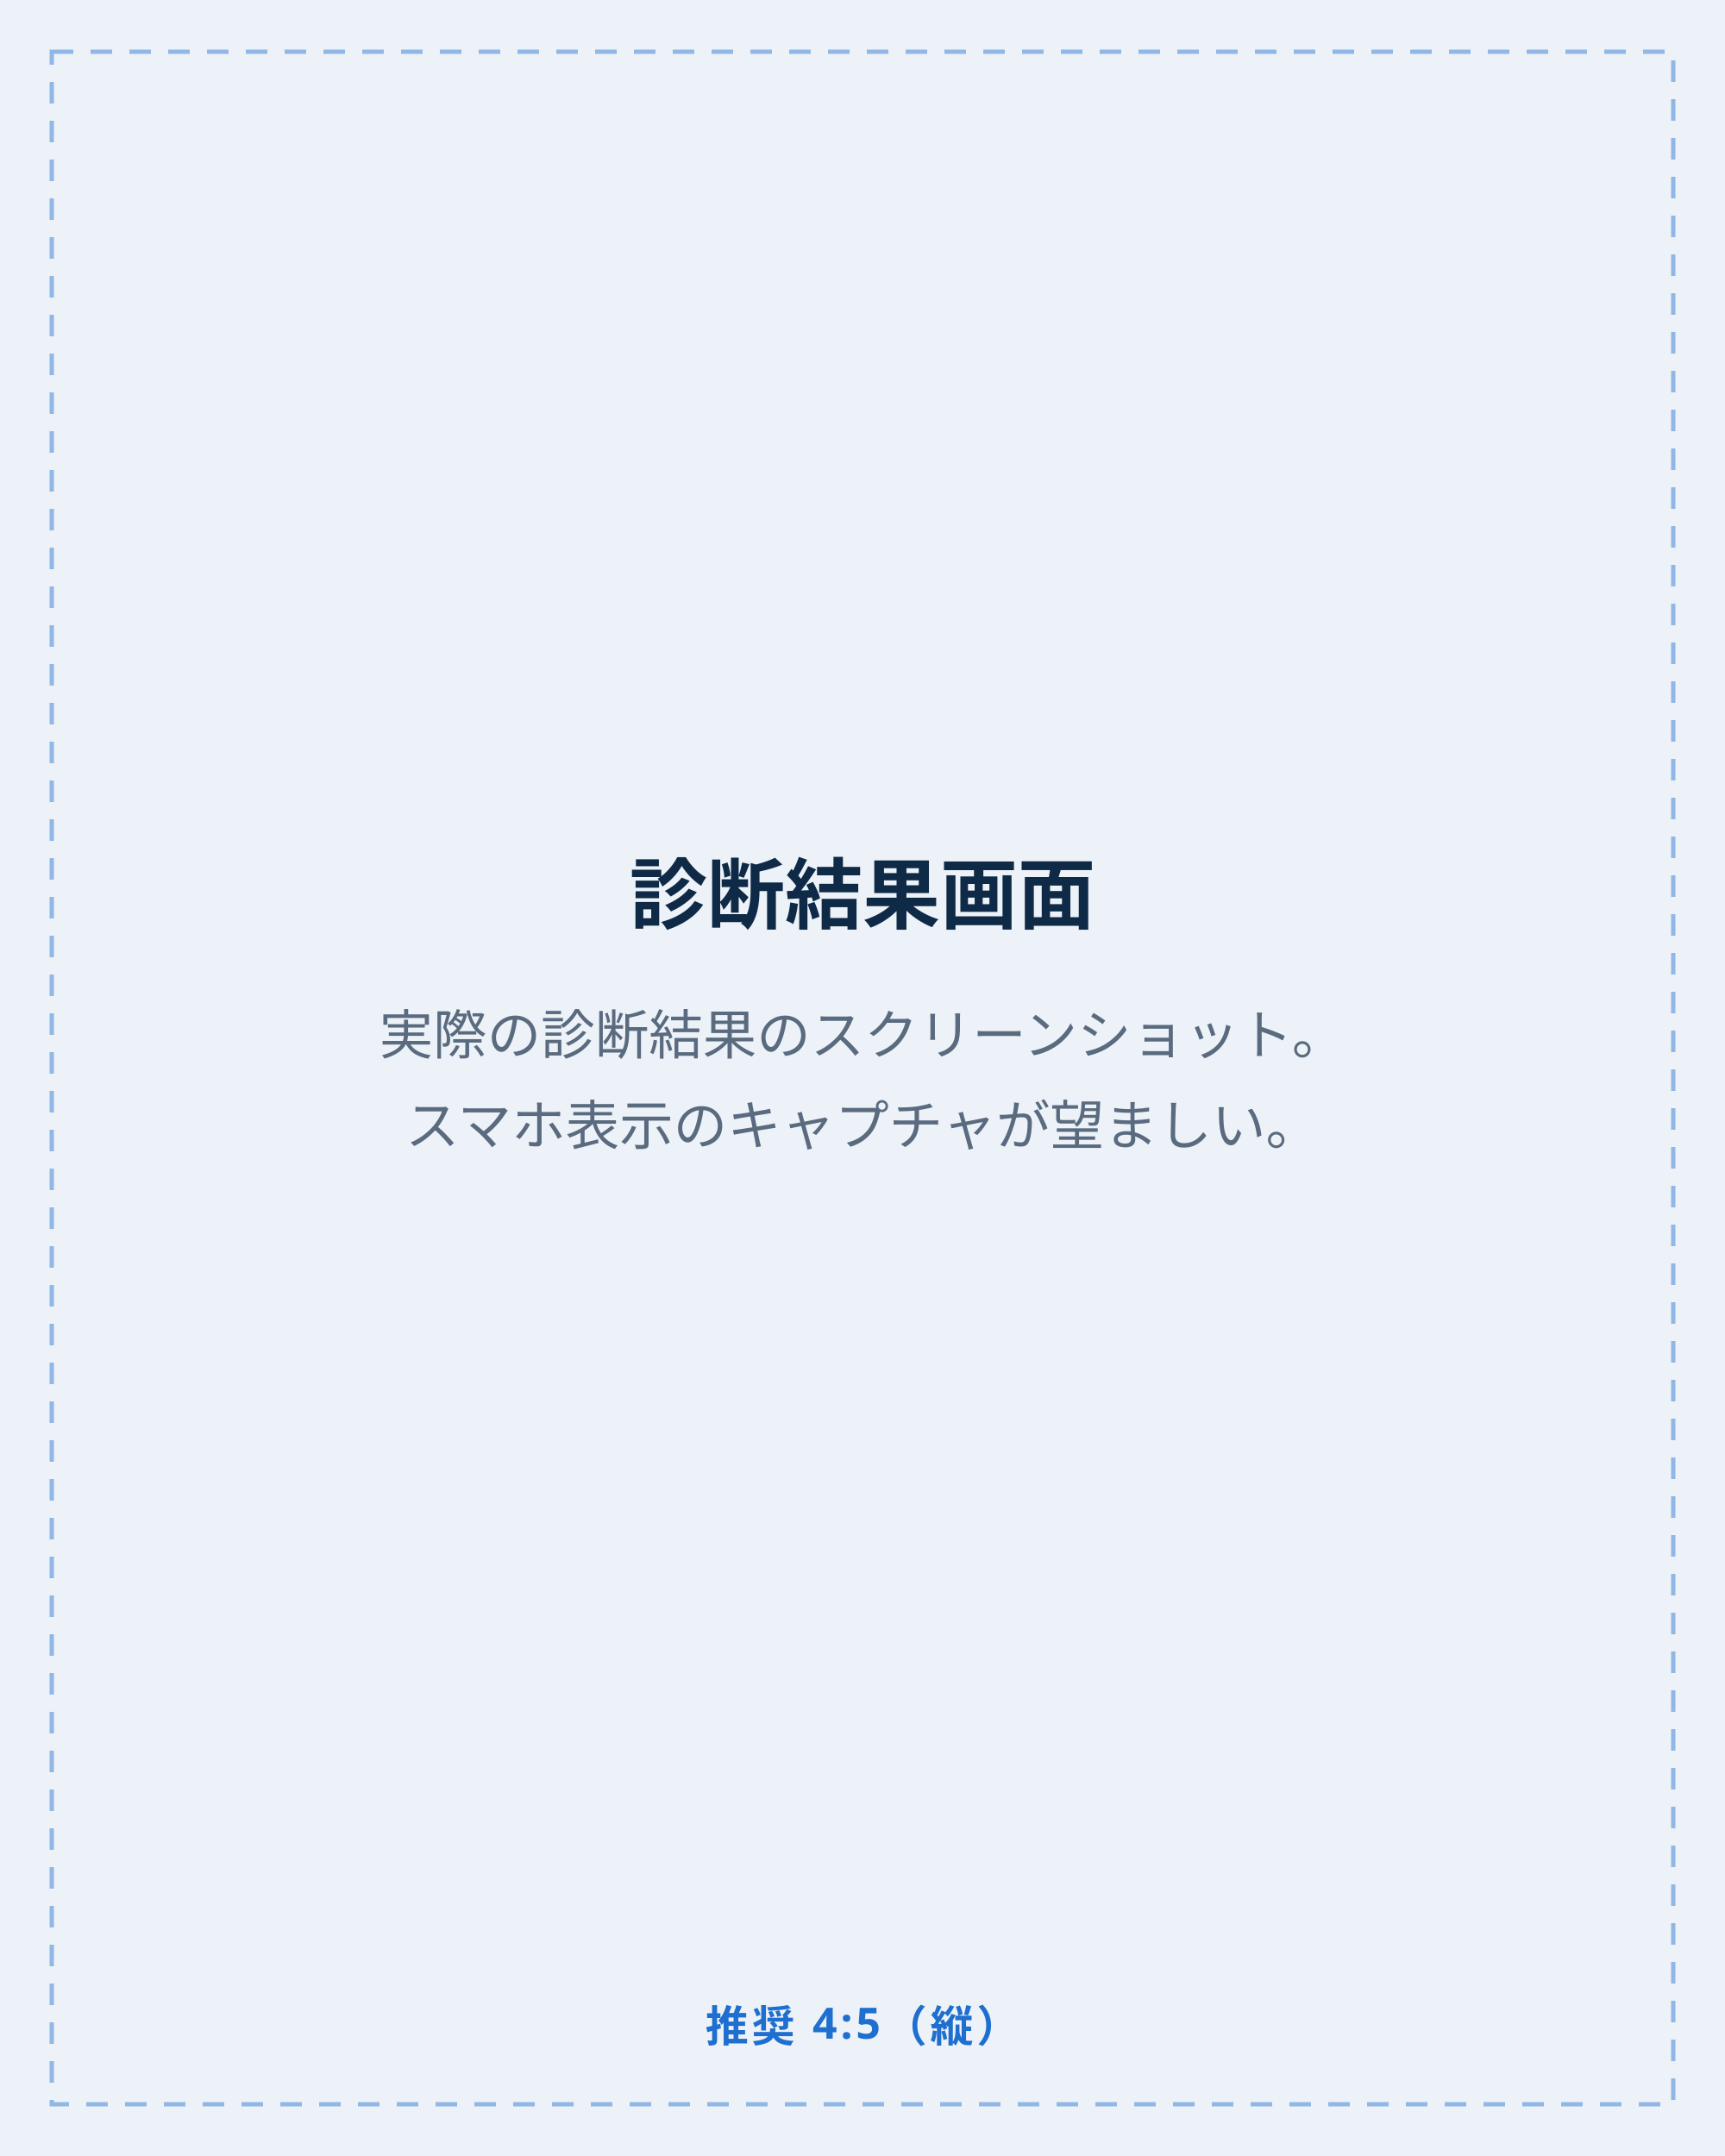
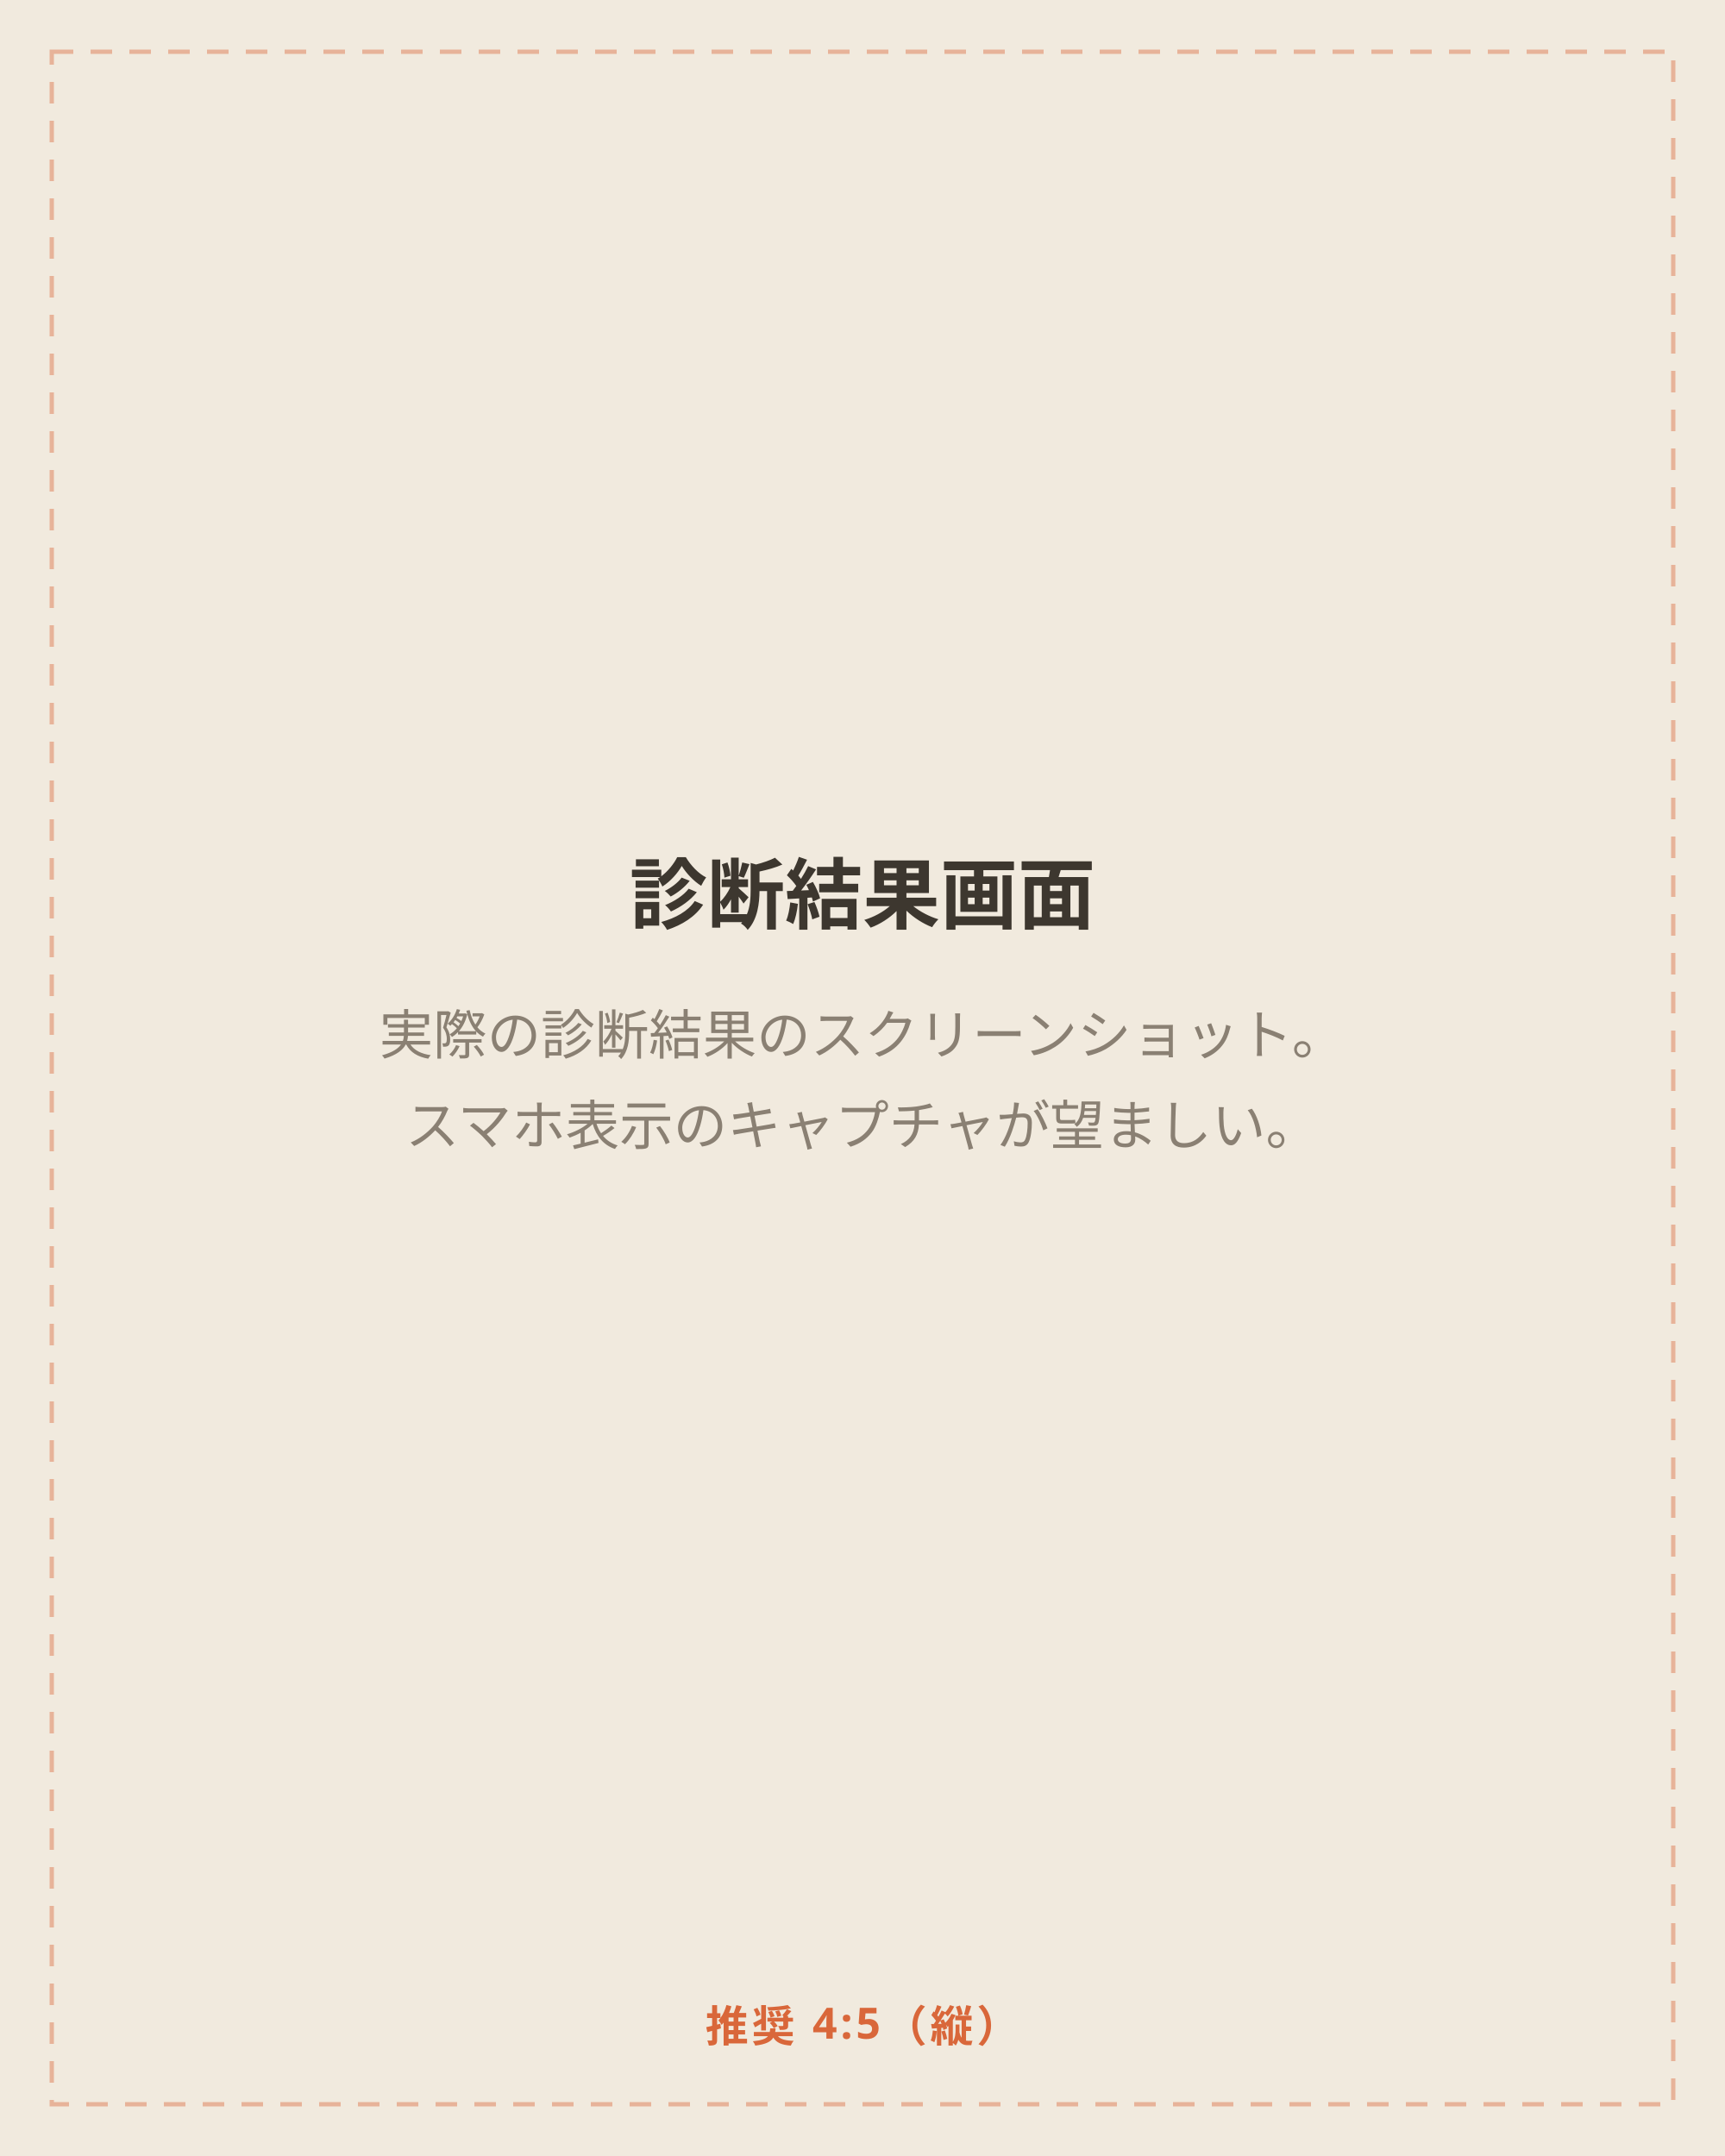
<svg xmlns="http://www.w3.org/2000/svg" viewBox="0 0 800 1000" width="800" height="1000" role="img" aria-label="診断結果画面（写真プレースホルダー）">
-   <rect width="800" height="1000" fill="#EDF2F8" />
-   <rect x="24" y="24" width="752" height="952" fill="none" stroke="#1F6FD0" stroke-width="2" stroke-dasharray="10 8" opacity=".45" />
-   <text x="400" y="428" text-anchor="middle" fill="#0E2A47" font-family="system-ui, sans-serif" font-size="36" font-weight="700">診断結果画面</text>
-   <text x="400" y="489" text-anchor="middle" fill="#5A6B80" font-family="system-ui, sans-serif" font-size="25">実際の診断結果のスクリーンショット。</text>
-   <text x="400" y="531" text-anchor="middle" fill="#5A6B80" font-family="system-ui, sans-serif" font-size="25">スマホ表示のキャプチャが望ましい。</text>
-   <text x="400" y="947" text-anchor="middle" fill="#1F6FD0" font-family="system-ui, sans-serif" font-size="20" font-weight="700" letter-spacing="1.5">推奨 4:5（縦）</text>
+   <rect width="800" height="1000" fill="#F1EADE" />
+   <rect x="24" y="24" width="752" height="952" fill="none" stroke="#D9673A" stroke-width="2" stroke-dasharray="10 8" opacity=".42" />
+   <text x="400" y="428" text-anchor="middle" fill="#3D372F" font-family="system-ui, sans-serif" font-size="36" font-weight="700">診断結果画面</text>
+   <text x="400" y="489" text-anchor="middle" fill="#8A8073" font-family="system-ui, sans-serif" font-size="25">実際の診断結果のスクリーンショット。</text>
+   <text x="400" y="531" text-anchor="middle" fill="#8A8073" font-family="system-ui, sans-serif" font-size="25">スマホ表示のキャプチャが望ましい。</text>
+   <text x="400" y="947" text-anchor="middle" fill="#D9673A" font-family="system-ui, sans-serif" font-size="20" font-weight="700" letter-spacing="1.5">推奨 4:5（縦）</text>
</svg>
